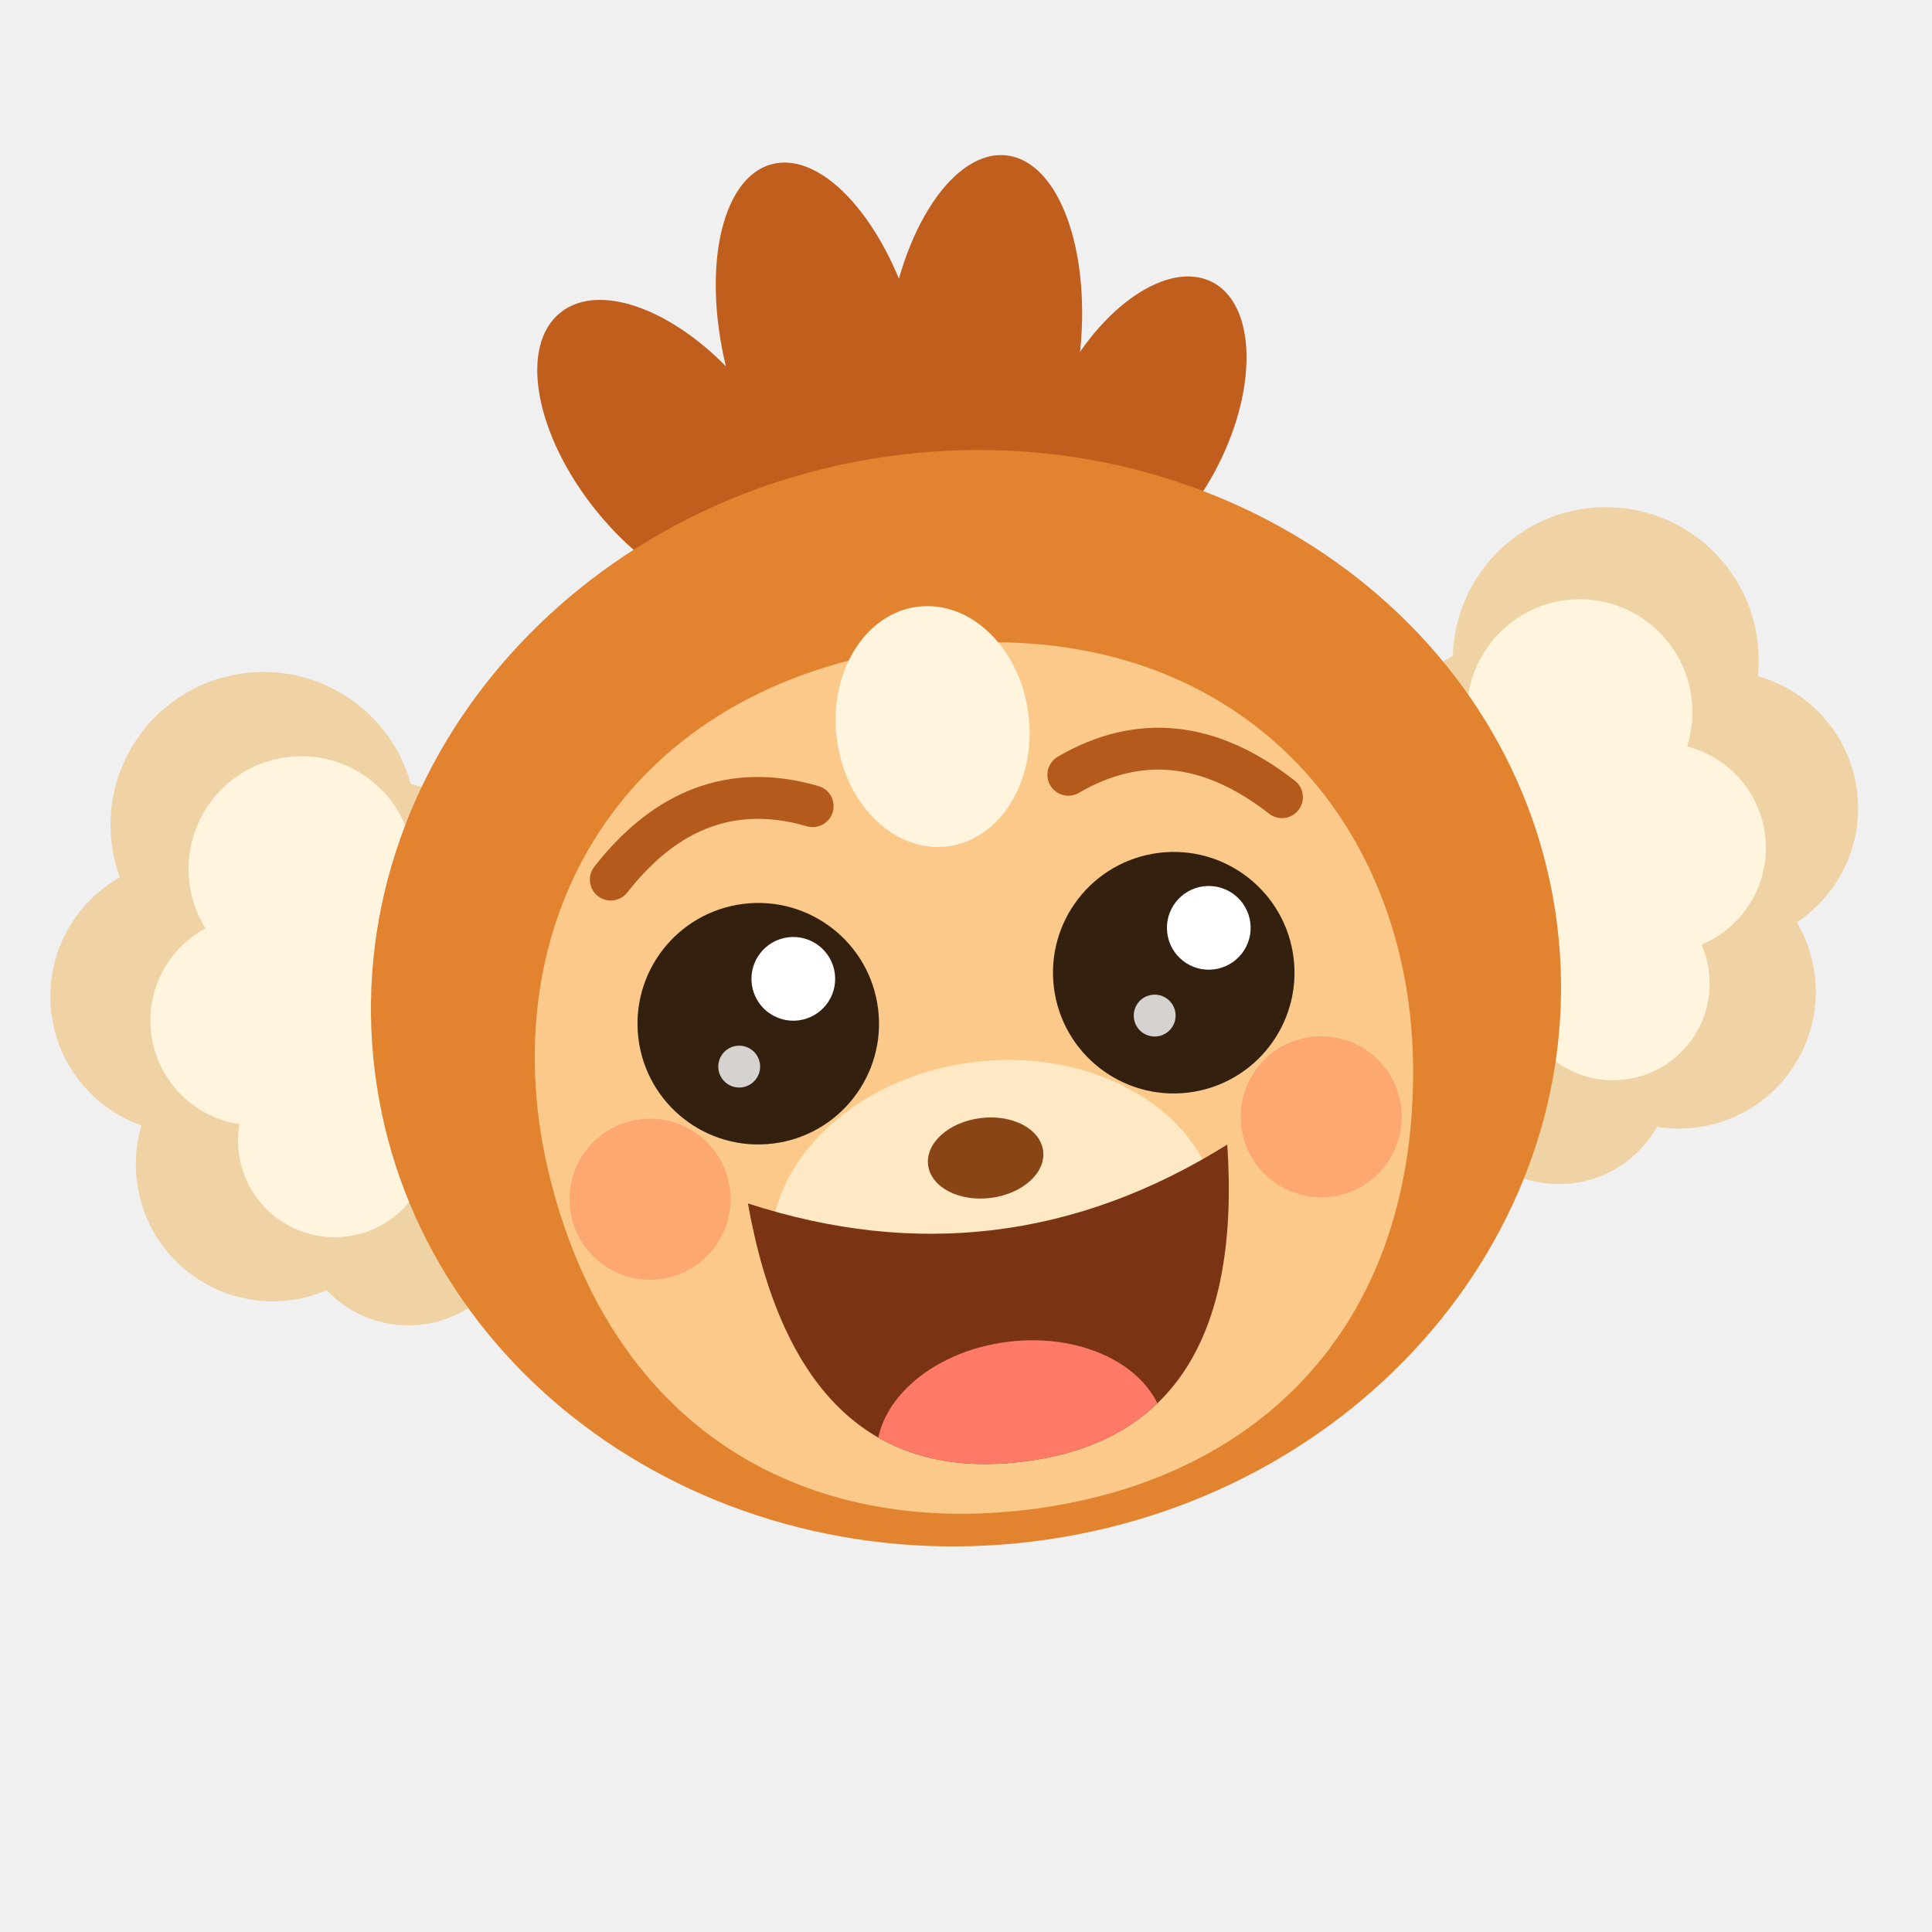
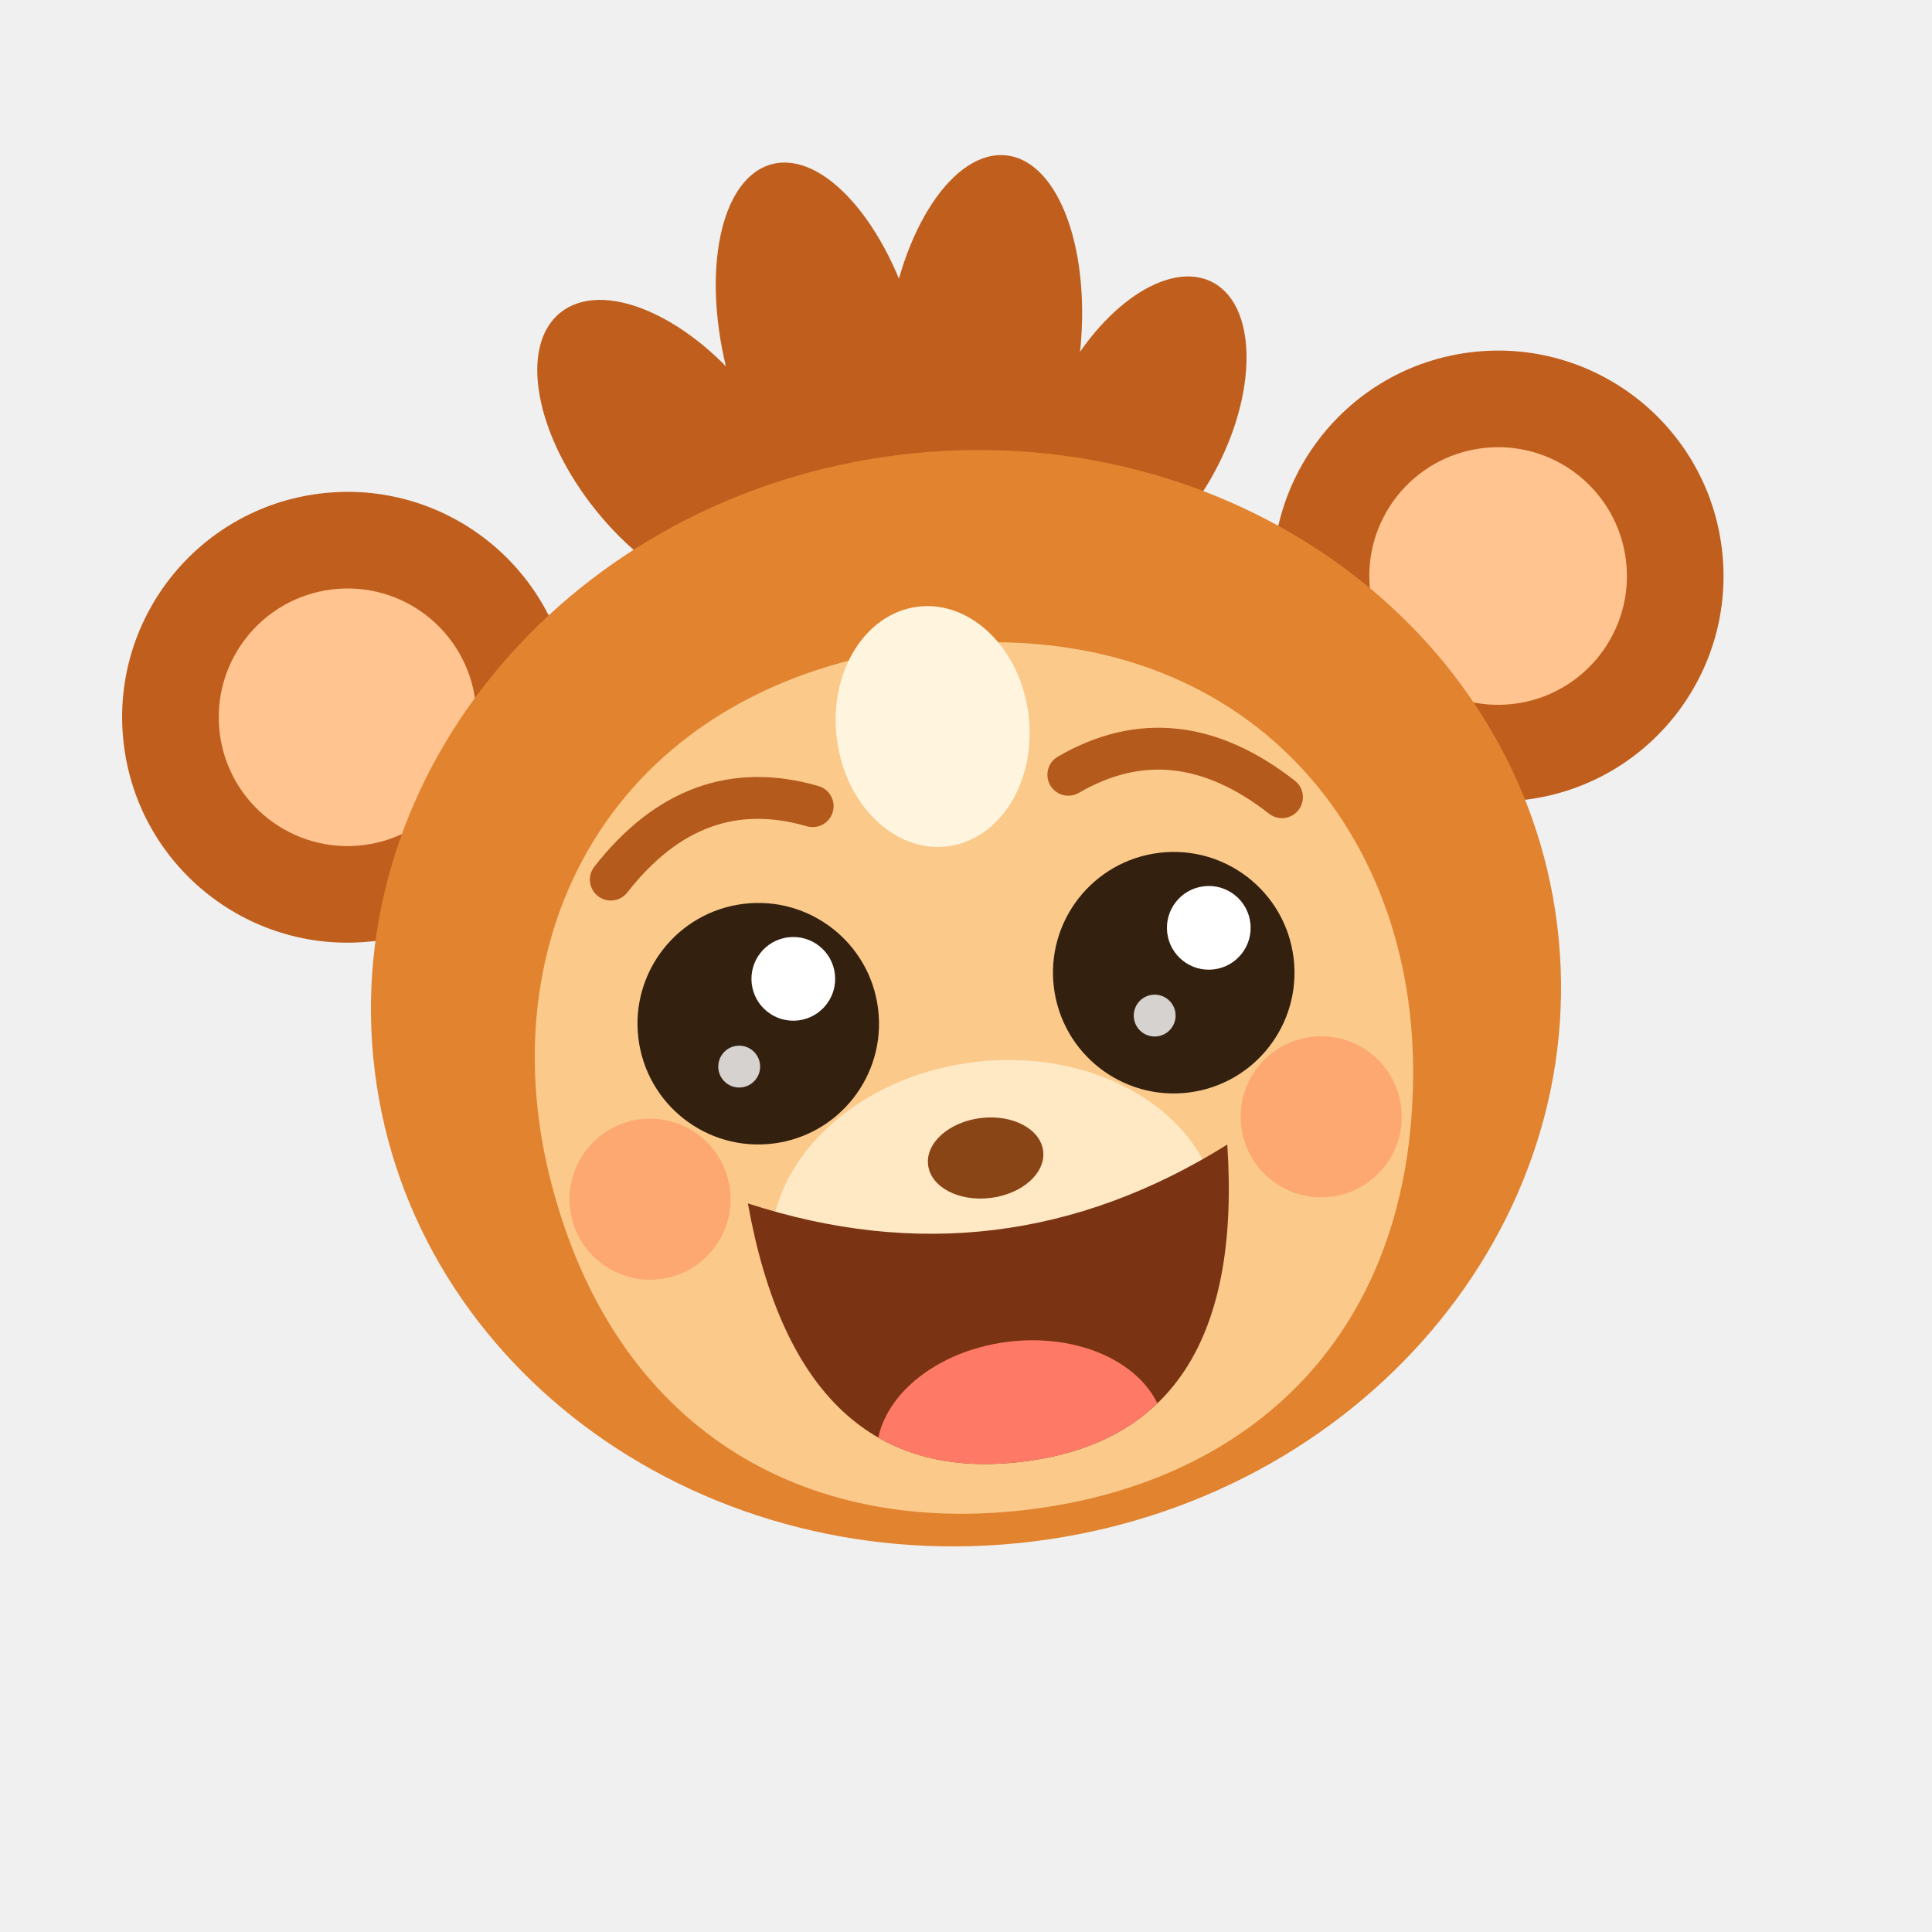
<svg xmlns="http://www.w3.org/2000/svg" viewBox="0 0 120 120">
  <defs>
    <clipPath id="mouth">
      <path d="M45 73 Q60 80 75 73 Q74 91 60 91 Q46 91 45 73 Z" />
    </clipPath>
  </defs>
  <g transform="rotate(-7 60 62)">
-     <g fill="#f0d3a4">
-       <circle cx="18" cy="46" r="9.5" />
-       <circle cx="12" cy="56" r="8.5" />
-       <circle cx="16" cy="67" r="8.5" />
-       <circle cx="24" cy="71" r="7" />
-       <circle cx="24" cy="54" r="10" />
-       <circle cx="102" cy="46" r="9.5" />
-       <circle cx="108" cy="56" r="8.5" />
-       <circle cx="104" cy="67" r="8.5" />
-       <circle cx="96" cy="71" r="7" />
-       <circle cx="96" cy="54" r="10" />
-     </g>
-     <g fill="#fff4de">
-       <circle cx="20" cy="49" r="7" />
-       <circle cx="16" cy="58" r="6.5" />
-       <circle cx="20" cy="66" r="6" />
-       <circle cx="25" cy="56" r="7.5" />
-       <circle cx="100" cy="49" r="7" />
-       <circle cx="104" cy="58" r="6.5" />
-       <circle cx="100" cy="66" r="6" />
-       <circle cx="95" cy="56" r="7.5" />
-     </g>
+     <circle cx="24" cy="40" r="14" fill="#c05f1d" />
+     <circle cx="96" cy="40" r="14" fill="#c05f1d" />
+     <circle cx="24" cy="40" r="8" fill="#ffc490" />
+     <circle cx="96" cy="40" r="8" fill="#ffc490" />
    <g fill="#c05f1d">
      <ellipse cx="46" cy="26" rx="6" ry="11" transform="rotate(-32 46 26)" />
      <ellipse cx="56" cy="21" rx="6" ry="12" transform="rotate(-8 56 21)" />
      <ellipse cx="66" cy="22" rx="6" ry="12" transform="rotate(14 66 22)" />
      <ellipse cx="75" cy="28" rx="5.5" ry="10" transform="rotate(34 75 28)" />
    </g>
    <ellipse cx="60" cy="62" rx="37" ry="34" fill="#e1832f" />
    <path d="M60 40 C 79 40 89 54 87 70 C 85 86 74 94 60 94 C 46 94 35 86 33 70 C 31 54 41 40 60 40 Z" fill="#fbc98a" />
    <ellipse cx="60" cy="45" rx="6" ry="7.5" fill="#fff4de" />
    <ellipse cx="60" cy="77" rx="14" ry="11" fill="#ffe8c4" />
    <path d="M39 52 Q45 46 52 49 M68 49 Q75 46 81 52" fill="none" stroke="#b35a1c" stroke-width="2.6" stroke-linecap="round" />
    <circle cx="47" cy="62" r="7.5" fill="#33200f" />
    <circle cx="73" cy="62" r="7.5" fill="#33200f" />
    <circle cx="49.5" cy="59.5" r="2.6" fill="#ffffff" />
    <circle cx="75.5" cy="59.5" r="2.6" fill="#ffffff" />
    <circle cx="45.5" cy="64.5" r="1.3" fill="#ffffff" opacity="0.8" />
    <circle cx="71.5" cy="64.5" r="1.3" fill="#ffffff" opacity="0.8" />
    <circle cx="39" cy="72" r="5" fill="#ff8a5c" opacity="0.55" />
    <circle cx="81" cy="72" r="5" fill="#ff8a5c" opacity="0.55" />
    <ellipse cx="60" cy="72" rx="3.6" ry="2.5" fill="#8a4517" />
    <path d="M45 73 Q60 80 75 73 Q74 91 60 91 Q46 91 45 73 Z" fill="#7a3413" />
    <g clip-path="url(#mouth)">
      <ellipse cx="60" cy="90" rx="9" ry="6.5" fill="#ff7a66" />
    </g>
  </g>
</svg>
